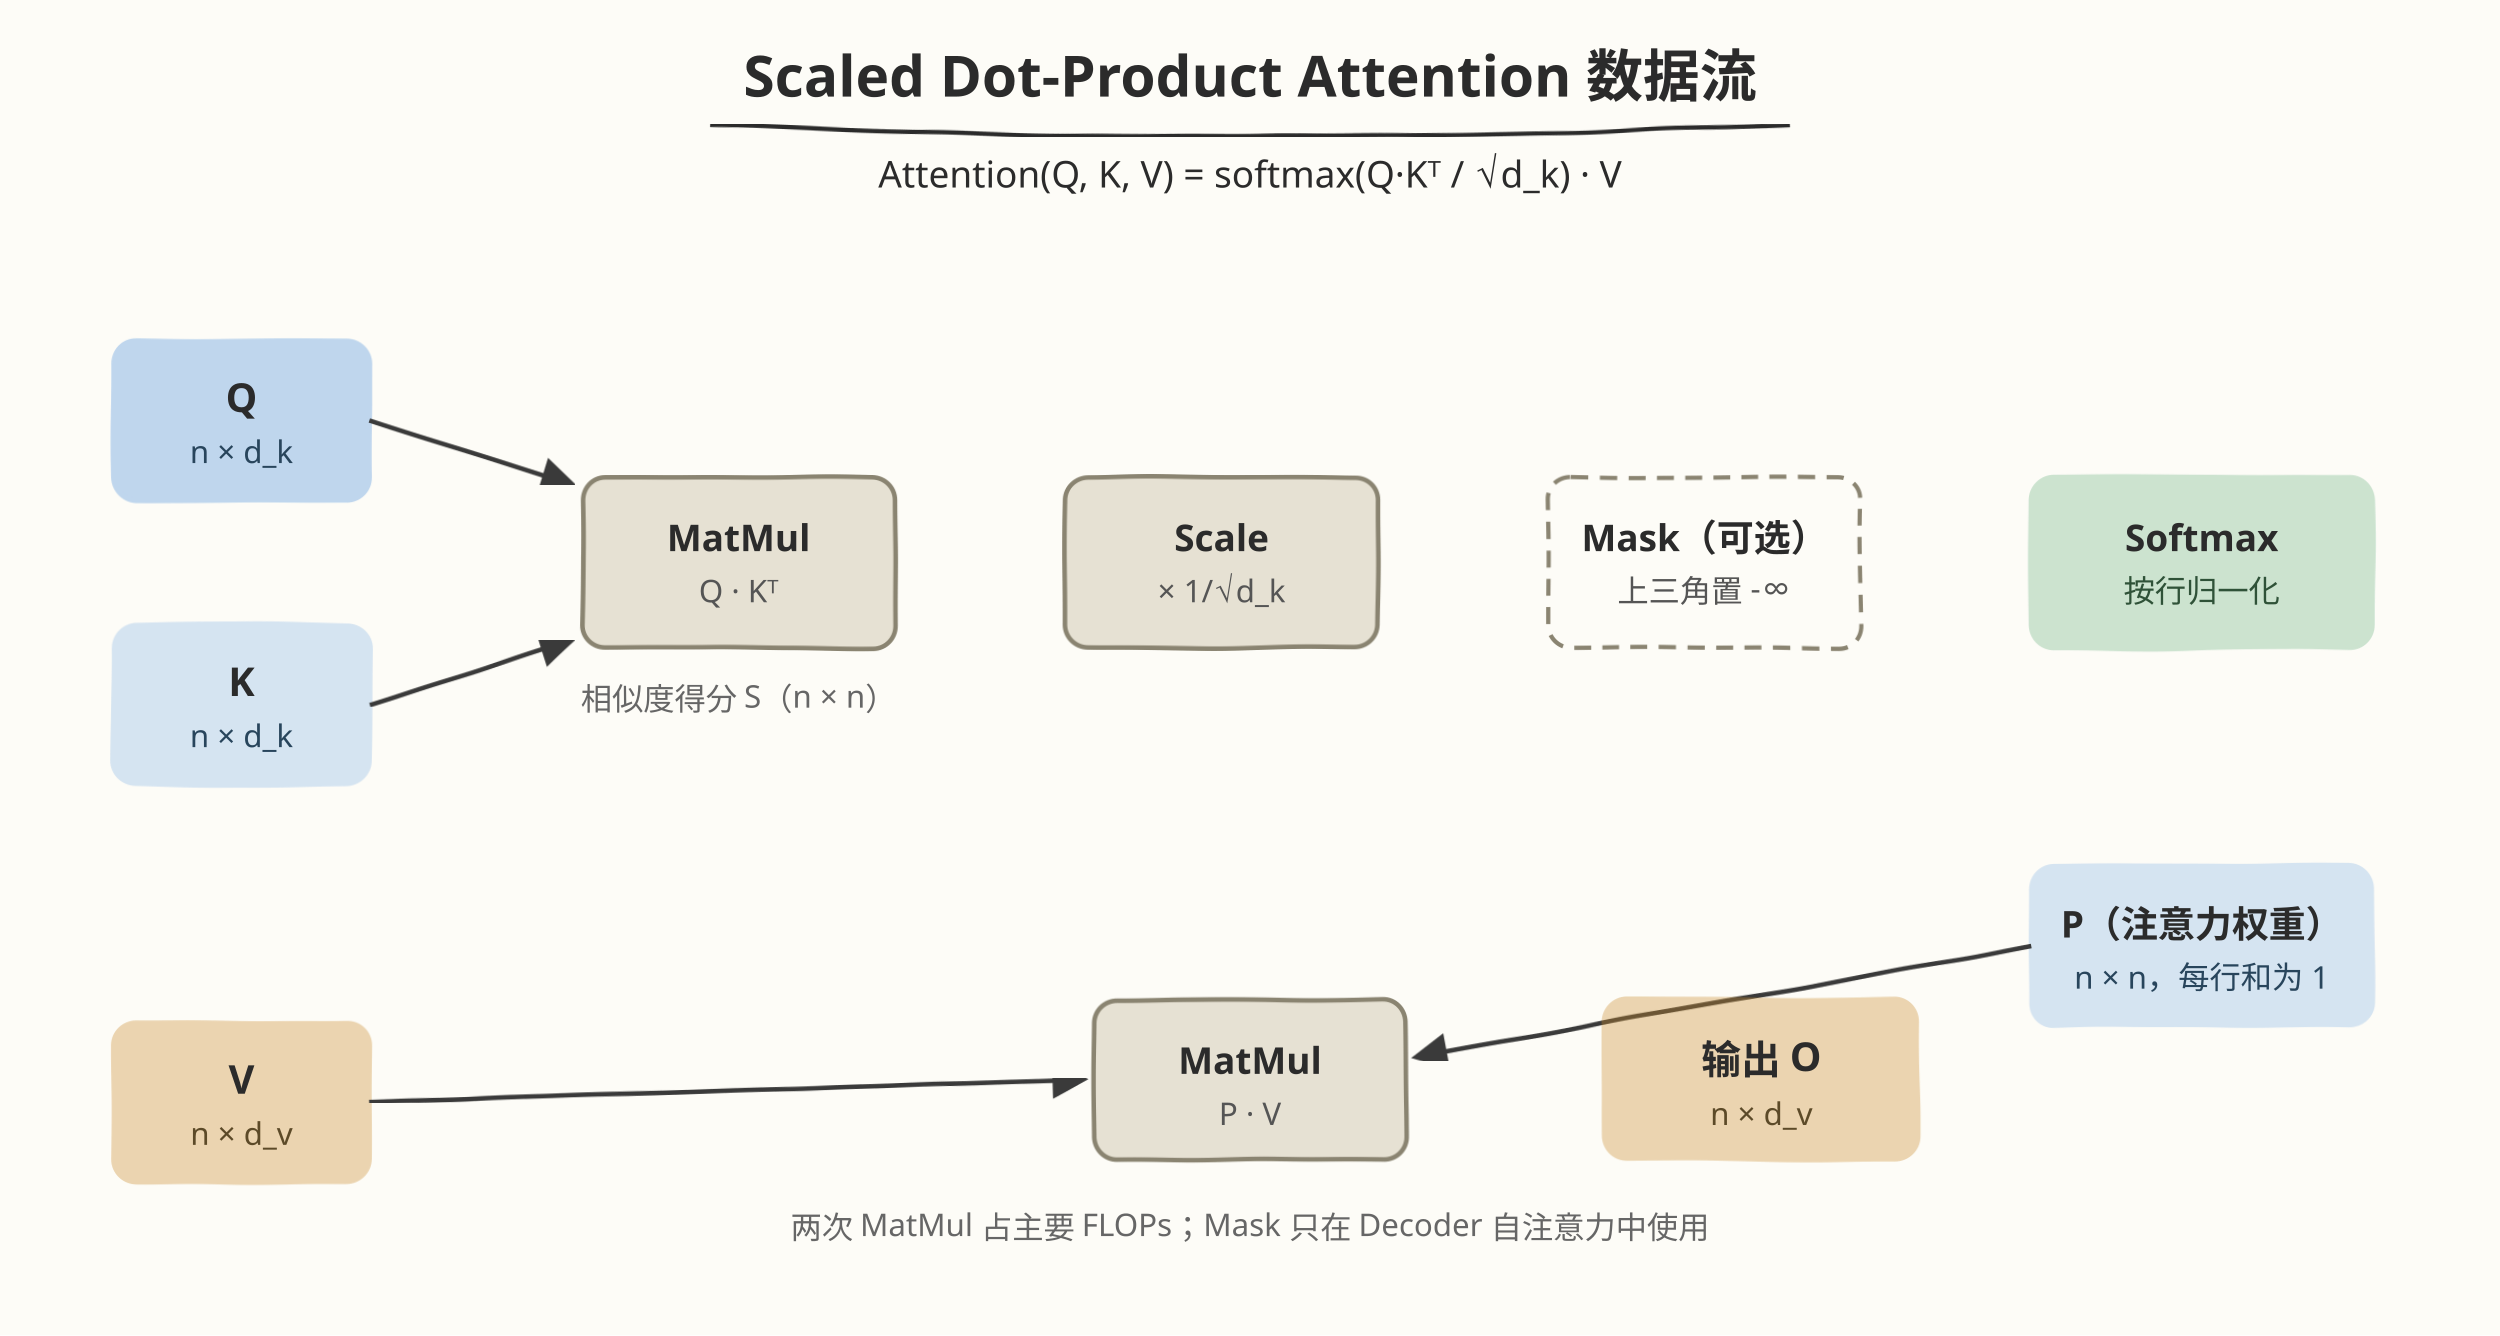
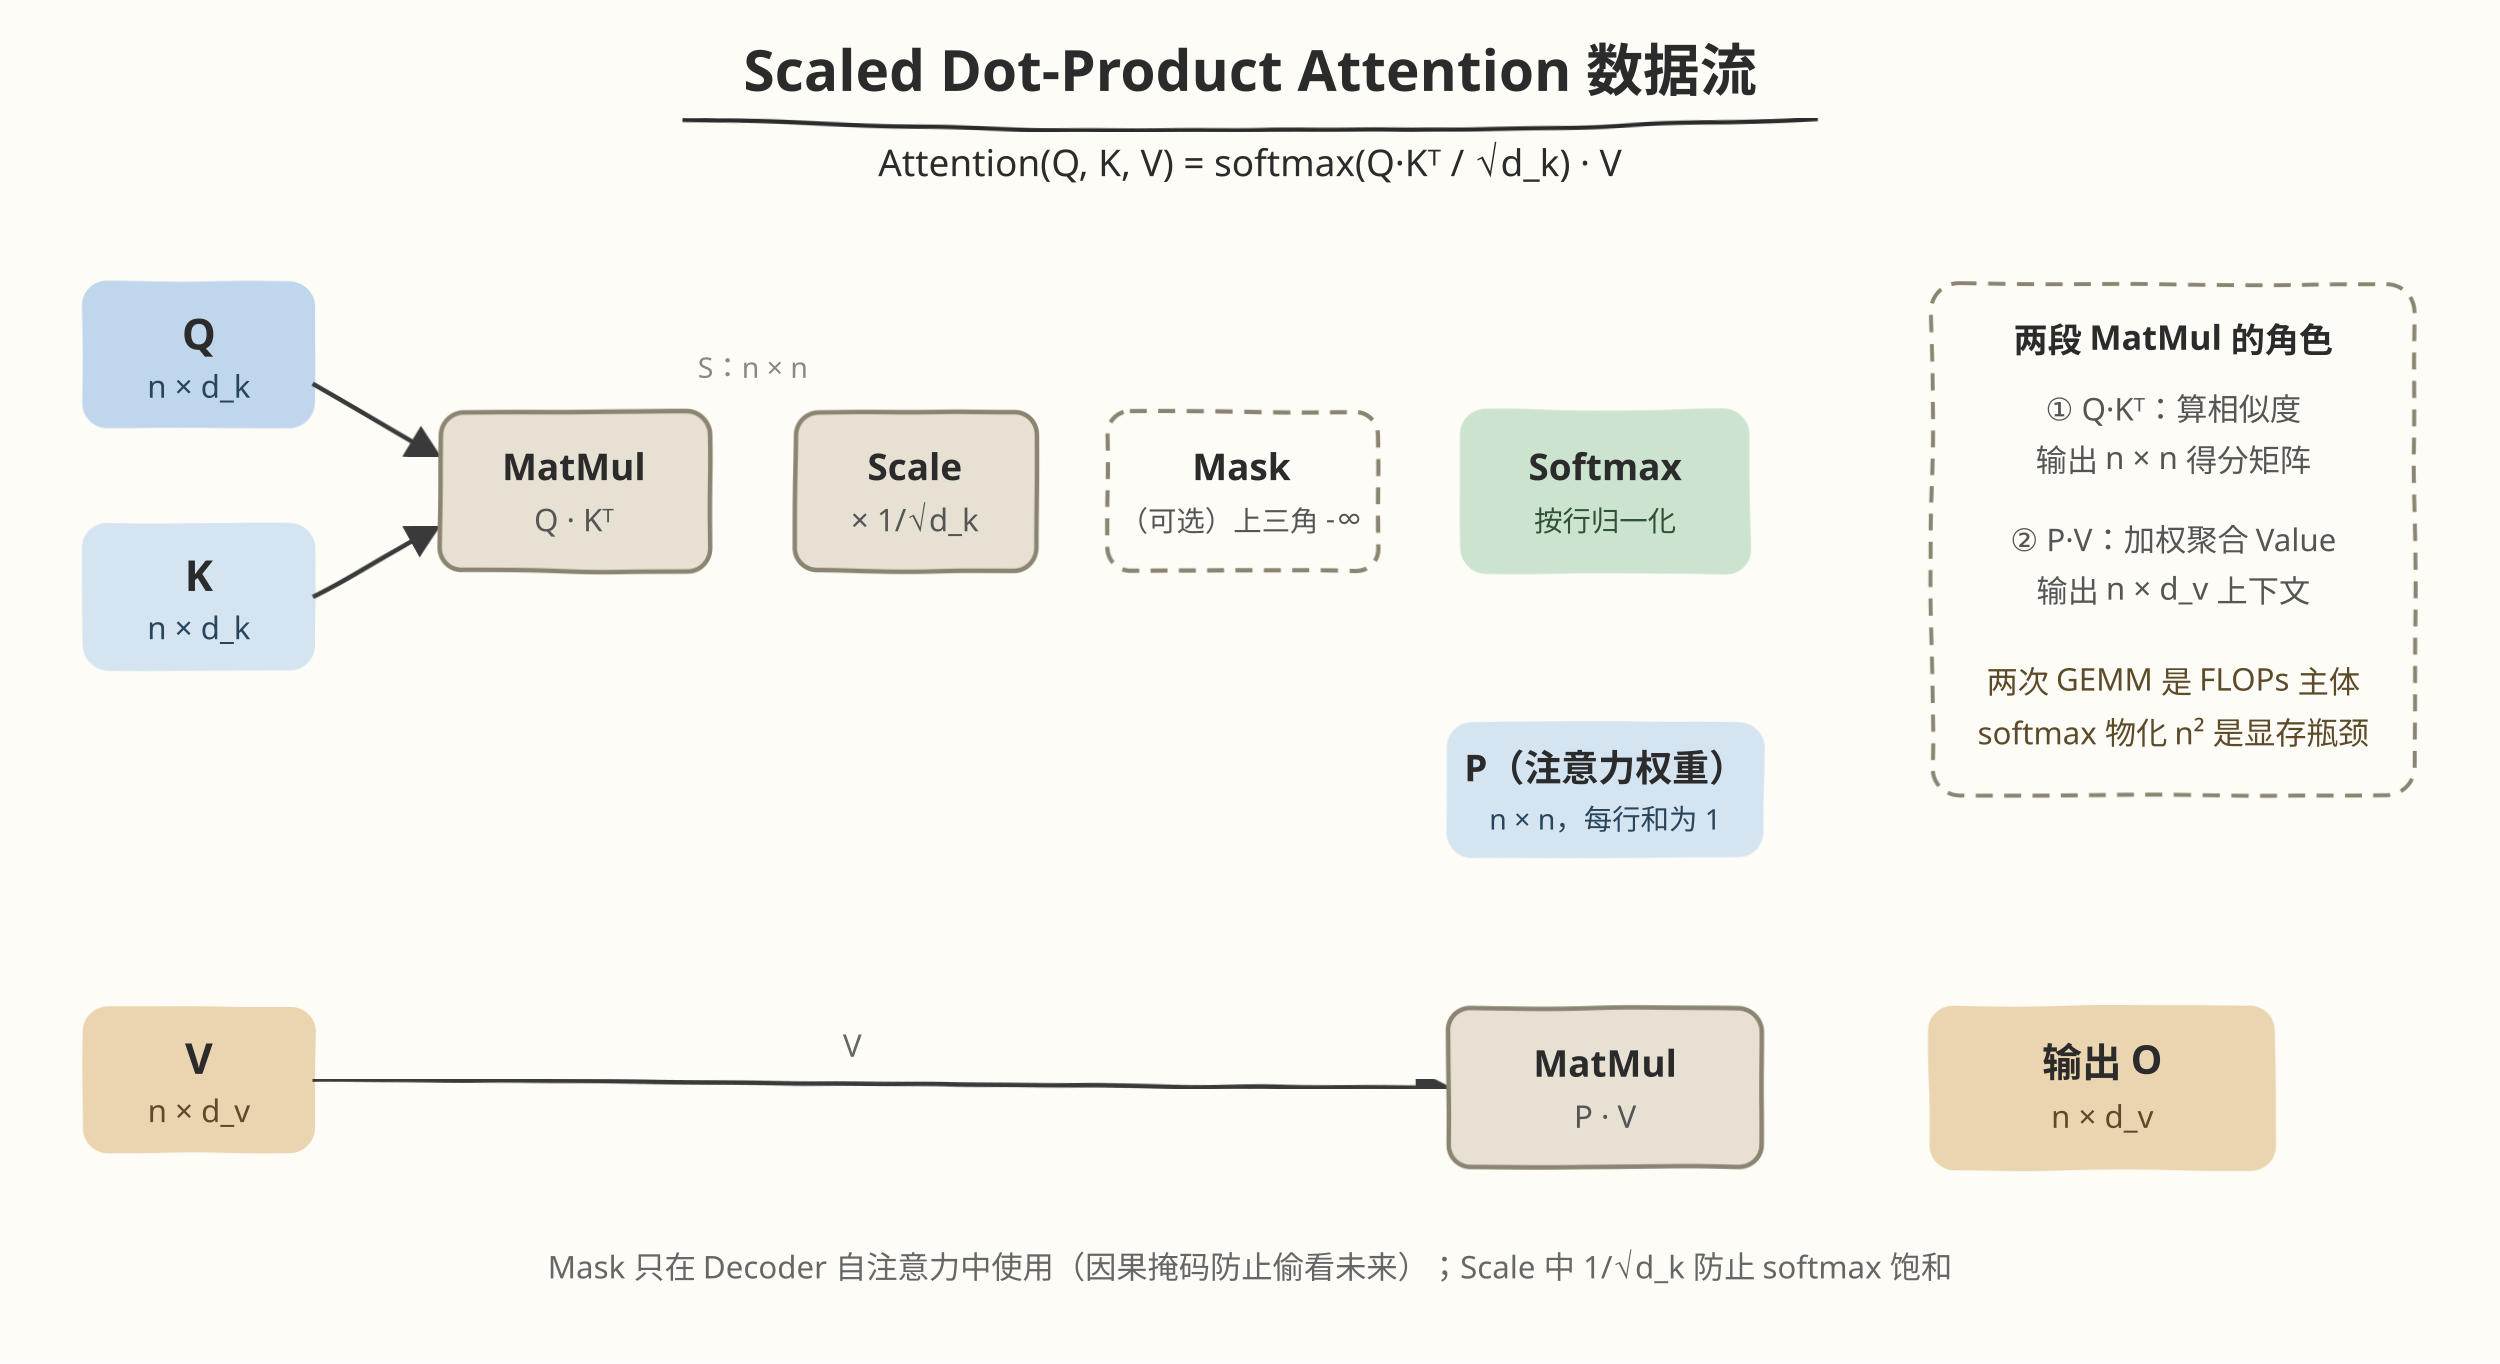
- <svg xmlns="http://www.w3.org/2000/svg" width="880" height="470" viewBox="0 0 880 470" font-family="'Comic Sans MS','Marker Felt','Segoe UI',cursive">
+ <svg xmlns="http://www.w3.org/2000/svg" width="880" height="480" viewBox="0 0 880 480" font-family="'Comic Sans MS','Kaiti SC','Marker Felt','Segoe UI',cursive">
  <defs>
    <filter id="sk" x="-3%" y="-3%" width="106%" height="106%">
      <feTurbulence type="fractalNoise" baseFrequency="0.018" numOctaves="2" seed="13" result="n" />
      <feDisplacementMap in="SourceGraphic" in2="n" scale="1.8" />
    </filter>
    <marker id="ar" markerWidth="8" markerHeight="8" refX="6" refY="4" orient="auto">
      <path d="M0,0 L8,4 L0,8 z" fill="#3a3a3a" />
    </marker>
  </defs>
-   <rect width="880" height="470" fill="#fdfcf7" />
-   <text x="440" y="34" text-anchor="middle" font-size="20" font-weight="bold" fill="#2b2b2b">Scaled Dot-Product Attention 数据流</text>
-   <path d="M 250 44 Q 440 52 630 44" stroke="#2b2b2b" stroke-width="1.5" fill="none" filter="url(#sk)" />
-   <text x="440" y="66" text-anchor="middle" font-size="13" fill="#2b2b2b">Attention(Q, K, V) = softmax(Q·Kᵀ / √d_k) · V</text>
+   <rect width="880" height="480" fill="#fdfcf7" />
+   <text x="440" y="32" text-anchor="middle" font-size="20" font-weight="bold" fill="#2b2b2b">Scaled Dot-Product Attention 数据流</text>
+   <path d="M 240 42 Q 440 50 640 42" stroke="#2b2b2b" stroke-width="1.5" fill="none" filter="url(#sk)" />
+   <text x="440" y="62" text-anchor="middle" font-size="13" fill="#2b2b2b">Attention(Q, K, V) = softmax(Q·Kᵀ / √d_k) · V</text>
  <g filter="url(#sk)">
-     <rect x="40" y="120" width="90" height="56" rx="8" fill="#4a8edb" opacity="0.35" stroke="#4a8edb" stroke-width="1.8" />
+     <rect x="30" y="100" width="80" height="50" rx="8" fill="#4a8edb" opacity="0.35" stroke="#4a8edb" stroke-width="1.8" />
  </g>
-   <text x="85" y="145" text-anchor="middle" font-size="14" font-weight="bold" fill="#2b2b2b">Q</text>
-   <text x="85" y="163" text-anchor="middle" font-size="11" fill="#28455c">n × d_k</text>
+   <text x="70" y="123" text-anchor="middle" font-size="15" font-weight="bold" fill="#2b2b2b">Q</text>
+   <text x="70" y="140" text-anchor="middle" font-size="11" fill="#28455c">n × d_k</text>
  <g filter="url(#sk)">
-     <rect x="40" y="220" width="90" height="56" rx="8" fill="#4a8edb" opacity="0.22" stroke="#4a8edb" stroke-width="1.8" />
+     <rect x="30" y="185" width="80" height="50" rx="8" fill="#4a8edb" opacity="0.22" stroke="#4a8edb" stroke-width="1.8" />
  </g>
-   <text x="85" y="245" text-anchor="middle" font-size="14" font-weight="bold" fill="#2b2b2b">K</text>
-   <text x="85" y="263" text-anchor="middle" font-size="11" fill="#28455c">n × d_k</text>
+   <text x="70" y="208" text-anchor="middle" font-size="15" font-weight="bold" fill="#2b2b2b">K</text>
+   <text x="70" y="225" text-anchor="middle" font-size="11" fill="#28455c">n × d_k</text>
+   <path d="M 110 135 L 153 160" stroke="#3a3a3a" stroke-width="1.6" marker-end="url(#ar)" filter="url(#sk)" />
+   <path d="M 110 210 L 153 186" stroke="#3a3a3a" stroke-width="1.6" marker-end="url(#ar)" filter="url(#sk)" />
  <g filter="url(#sk)">
-     <rect x="40" y="360" width="90" height="56" rx="8" fill="#c98a2b" opacity="0.35" stroke="#c98a2b" stroke-width="1.8" />
+     <rect x="155" y="145" width="95" height="56" rx="8" fill="#e6e1d3" stroke="#8a8471" stroke-width="1.6" />
  </g>
-   <text x="85" y="385" text-anchor="middle" font-size="14" font-weight="bold" fill="#2b2b2b">V</text>
-   <text x="85" y="403" text-anchor="middle" font-size="11" fill="#5c4a28">n × d_v</text>
-   <path d="M 130 148 L 200 170" stroke="#3a3a3a" stroke-width="1.6" marker-end="url(#ar)" filter="url(#sk)" />
-   <path d="M 130 248 L 200 226" stroke="#3a3a3a" stroke-width="1.6" marker-end="url(#ar)" filter="url(#sk)" />
+   <text x="202" y="169" text-anchor="middle" font-size="13" font-weight="bold" fill="#2b2b2b">MatMul</text>
+   <text x="202" y="187" text-anchor="middle" font-size="11" fill="#555">Q · Kᵀ</text>
+   <path d="M 250 173 L 278 173" stroke="#3a3a3a" stroke-width="1.6" marker-end="url(#ar)" filter="url(#sk)" />
+   <text x="265" y="133" text-anchor="middle" font-size="10" fill="#888">S：n × n</text>
  <g filter="url(#sk)">
-     <rect x="205" y="168" width="110" height="60" rx="8" fill="#e6e1d3" stroke="#8a8471" stroke-width="1.6" />
+     <rect x="280" y="145" width="85" height="56" rx="8" fill="#e6e1d3" stroke="#8a8471" stroke-width="1.6" />
  </g>
-   <text x="260" y="194" text-anchor="middle" font-size="13" font-weight="bold" fill="#2b2b2b">MatMul</text>
-   <text x="260" y="212" text-anchor="middle" font-size="11" fill="#555">Q · Kᵀ</text>
-   <path d="M 315 198 L 370 198" stroke="#3a3a3a" stroke-width="1.6" marker-end="url(#ar)" filter="url(#sk)" />
+   <text x="322" y="169" text-anchor="middle" font-size="13" font-weight="bold" fill="#2b2b2b">Scale</text>
+   <text x="322" y="187" text-anchor="middle" font-size="11" fill="#555">× 1/√d_k</text>
+   <path d="M 365 173 L 388 173" stroke="#3a3a3a" stroke-width="1.6" marker-end="url(#ar)" filter="url(#sk)" />
  <g filter="url(#sk)">
-     <rect x="375" y="168" width="110" height="60" rx="8" fill="#e6e1d3" stroke="#8a8471" stroke-width="1.6" />
+     <rect x="390" y="145" width="95" height="56" rx="8" fill="none" stroke="#8a8471" stroke-width="1.5" stroke-dasharray="6 4" />
  </g>
-   <text x="430" y="194" text-anchor="middle" font-size="13" font-weight="bold" fill="#2b2b2b">Scale</text>
-   <text x="430" y="212" text-anchor="middle" font-size="11" fill="#555">× 1/√d_k</text>
-   <path d="M 485 198 L 540 198" stroke="#3a3a3a" stroke-width="1.6" marker-end="url(#ar)" filter="url(#sk)" />
+   <text x="437" y="169" text-anchor="middle" font-size="13" font-weight="bold" fill="#2b2b2b">Mask</text>
+   <text x="437" y="187" text-anchor="middle" font-size="10" fill="#555">（可选）上三角 -∞</text>
+   <path d="M 485 173 L 513 173" stroke="#3a3a3a" stroke-width="1.6" marker-end="url(#ar)" filter="url(#sk)" />
  <g filter="url(#sk)">
-     <rect x="545" y="168" width="110" height="60" rx="8" fill="none" stroke="#8a8471" stroke-width="1.5" stroke-dasharray="6 4" />
+     <rect x="515" y="145" width="100" height="56" rx="8" fill="#57a773" opacity="0.30" stroke="#57a773" stroke-width="1.8" />
  </g>
-   <text x="600" y="194" text-anchor="middle" font-size="13" font-weight="bold" fill="#2b2b2b">Mask（可选）</text>
-   <text x="600" y="212" text-anchor="middle" font-size="11" fill="#555">上三角置 -∞</text>
-   <path d="M 655 198 L 710 198" stroke="#3a3a3a" stroke-width="1.6" marker-end="url(#ar)" filter="url(#sk)" />
+   <text x="565" y="169" text-anchor="middle" font-size="13" font-weight="bold" fill="#2b2b2b">Softmax</text>
+   <text x="565" y="187" text-anchor="middle" font-size="10" fill="#2f5238">按行归一化</text>
+   <path d="M 565 201 L 565 253" stroke="#3a3a3a" stroke-width="1.6" marker-end="url(#ar)" filter="url(#sk)" />
  <g filter="url(#sk)">
-     <rect x="715" y="168" width="120" height="60" rx="8" fill="#57a773" opacity="0.30" stroke="#57a773" stroke-width="1.8" />
+     <rect x="510" y="255" width="110" height="46" rx="8" fill="#4a8edb" opacity="0.22" stroke="#4a8edb" stroke-width="1.8" />
  </g>
-   <text x="775" y="194" text-anchor="middle" font-size="13" font-weight="bold" fill="#2b2b2b">Softmax</text>
-   <text x="775" y="212" text-anchor="middle" font-size="11" fill="#2f5238">按行归一化</text>
-   <path d="M 775 228 L 775 300" stroke="#3a3a3a" stroke-width="1.6" marker-end="url(#ar)" filter="url(#sk)" />
+   <text x="565" y="275" text-anchor="middle" font-size="13" font-weight="bold" fill="#2b2b2b">P（注意力权重）</text>
+   <text x="565" y="292" text-anchor="middle" font-size="10" fill="#28455c">n × n，每行和为 1</text>
+   <path d="M 565 301 L 565 353" stroke="#3a3a3a" stroke-width="1.6" marker-end="url(#ar)" filter="url(#sk)" />
  <g filter="url(#sk)">
-     <rect x="715" y="305" width="120" height="56" rx="8" fill="#4a8edb" opacity="0.22" stroke="#4a8edb" stroke-width="1.8" />
+     <rect x="30" y="355" width="80" height="50" rx="8" fill="#c98a2b" opacity="0.35" stroke="#c98a2b" stroke-width="1.8" />
  </g>
-   <text x="775" y="330" text-anchor="middle" font-size="13" font-weight="bold" fill="#2b2b2b">P（注意力权重）</text>
-   <text x="775" y="348" text-anchor="middle" font-size="11" fill="#28455c">n × n，每行和为 1</text>
-   <path d="M 130 388 L 380 380" stroke="#3a3a3a" stroke-width="1.6" marker-end="url(#ar)" filter="url(#sk)" />
-   <path d="M 715 333 L 500 372" stroke="#3a3a3a" stroke-width="1.6" marker-end="url(#ar)" filter="url(#sk)" />
+   <text x="70" y="378" text-anchor="middle" font-size="15" font-weight="bold" fill="#2b2b2b">V</text>
+   <text x="70" y="395" text-anchor="middle" font-size="11" fill="#5c4a28">n × d_v</text>
+   <path d="M 110 380 L 508 383" stroke="#3a3a3a" stroke-width="1.6" marker-end="url(#ar)" filter="url(#sk)" />
+   <text x="300" y="372" text-anchor="middle" font-size="11" fill="#666">V</text>
  <g filter="url(#sk)">
-     <rect x="385" y="352" width="110" height="56" rx="8" fill="#e6e1d3" stroke="#8a8471" stroke-width="1.6" />
+     <rect x="510" y="355" width="110" height="56" rx="8" fill="#e6e1d3" stroke="#8a8471" stroke-width="1.6" />
  </g>
-   <text x="440" y="378" text-anchor="middle" font-size="13" font-weight="bold" fill="#2b2b2b">MatMul</text>
-   <text x="440" y="396" text-anchor="middle" font-size="11" fill="#555">P · V</text>
-   <path d="M 495 380 L 560 380" stroke="#3a3a3a" stroke-width="1.6" marker-end="url(#ar)" filter="url(#sk)" />
+   <text x="565" y="379" text-anchor="middle" font-size="13" font-weight="bold" fill="#2b2b2b">MatMul</text>
+   <text x="565" y="397" text-anchor="middle" font-size="11" fill="#555">P · V</text>
+   <path d="M 620 383 L 678 383" stroke="#3a3a3a" stroke-width="1.6" marker-end="url(#ar)" filter="url(#sk)" />
  <g filter="url(#sk)">
-     <rect x="565" y="352" width="110" height="56" rx="8" fill="#c98a2b" opacity="0.35" stroke="#c98a2b" stroke-width="1.8" />
+     <rect x="680" y="355" width="120" height="56" rx="8" fill="#c98a2b" opacity="0.35" stroke="#c98a2b" stroke-width="1.8" />
  </g>
-   <text x="620" y="378" text-anchor="middle" font-size="14" font-weight="bold" fill="#2b2b2b">输出 O</text>
-   <text x="620" y="396" text-anchor="middle" font-size="11" fill="#5c4a28">n × d_v</text>
-   <text x="260" y="250" text-anchor="middle" font-size="11" fill="#666">相似度得分 S（n × n）</text>
-   <text x="440" y="436" text-anchor="middle" font-size="11" fill="#666">两次 MatMul 占主要 FLOPs；Mask 只在 Decoder 自注意力中使用</text>
+   <text x="740" y="379" text-anchor="middle" font-size="14" font-weight="bold" fill="#2b2b2b">输出 O</text>
+   <text x="740" y="397" text-anchor="middle" font-size="11" fill="#5c4a28">n × d_v</text>
+   <g filter="url(#sk)">
+     <rect x="680" y="100" width="170" height="180" rx="10" fill="none" stroke="#8a8471" stroke-width="1.4" stroke-dasharray="6 4" />
+   </g>
+   <text x="765" y="124" text-anchor="middle" font-size="12" font-weight="bold" fill="#2b2b2b">两段 MatMul 的角色</text>
+   <text x="765" y="148" text-anchor="middle" font-size="11" fill="#555">① Q·Kᵀ：算相似度</text>
+   <text x="765" y="166" text-anchor="middle" font-size="11" fill="#555">　 输出 n × n 得分矩阵</text>
+   <text x="765" y="194" text-anchor="middle" font-size="11" fill="#555">② P·V：加权聚合 Value</text>
+   <text x="765" y="212" text-anchor="middle" font-size="11" fill="#555">　 输出 n × d_v 上下文</text>
+   <text x="765" y="244" text-anchor="middle" font-size="11" fill="#5c4a28">两次 GEMM 是 FLOPs 主体</text>
+   <text x="765" y="262" text-anchor="middle" font-size="11" fill="#5c4a28">softmax 物化 n² 是显存瓶颈</text>
+   <text x="440" y="450" text-anchor="middle" font-size="11" fill="#666">Mask 只在 Decoder 自注意力中使用（因果掩码防止偷看未来）；Scale 中 1/√d_k 防止 softmax 饱和</text>
</svg>
